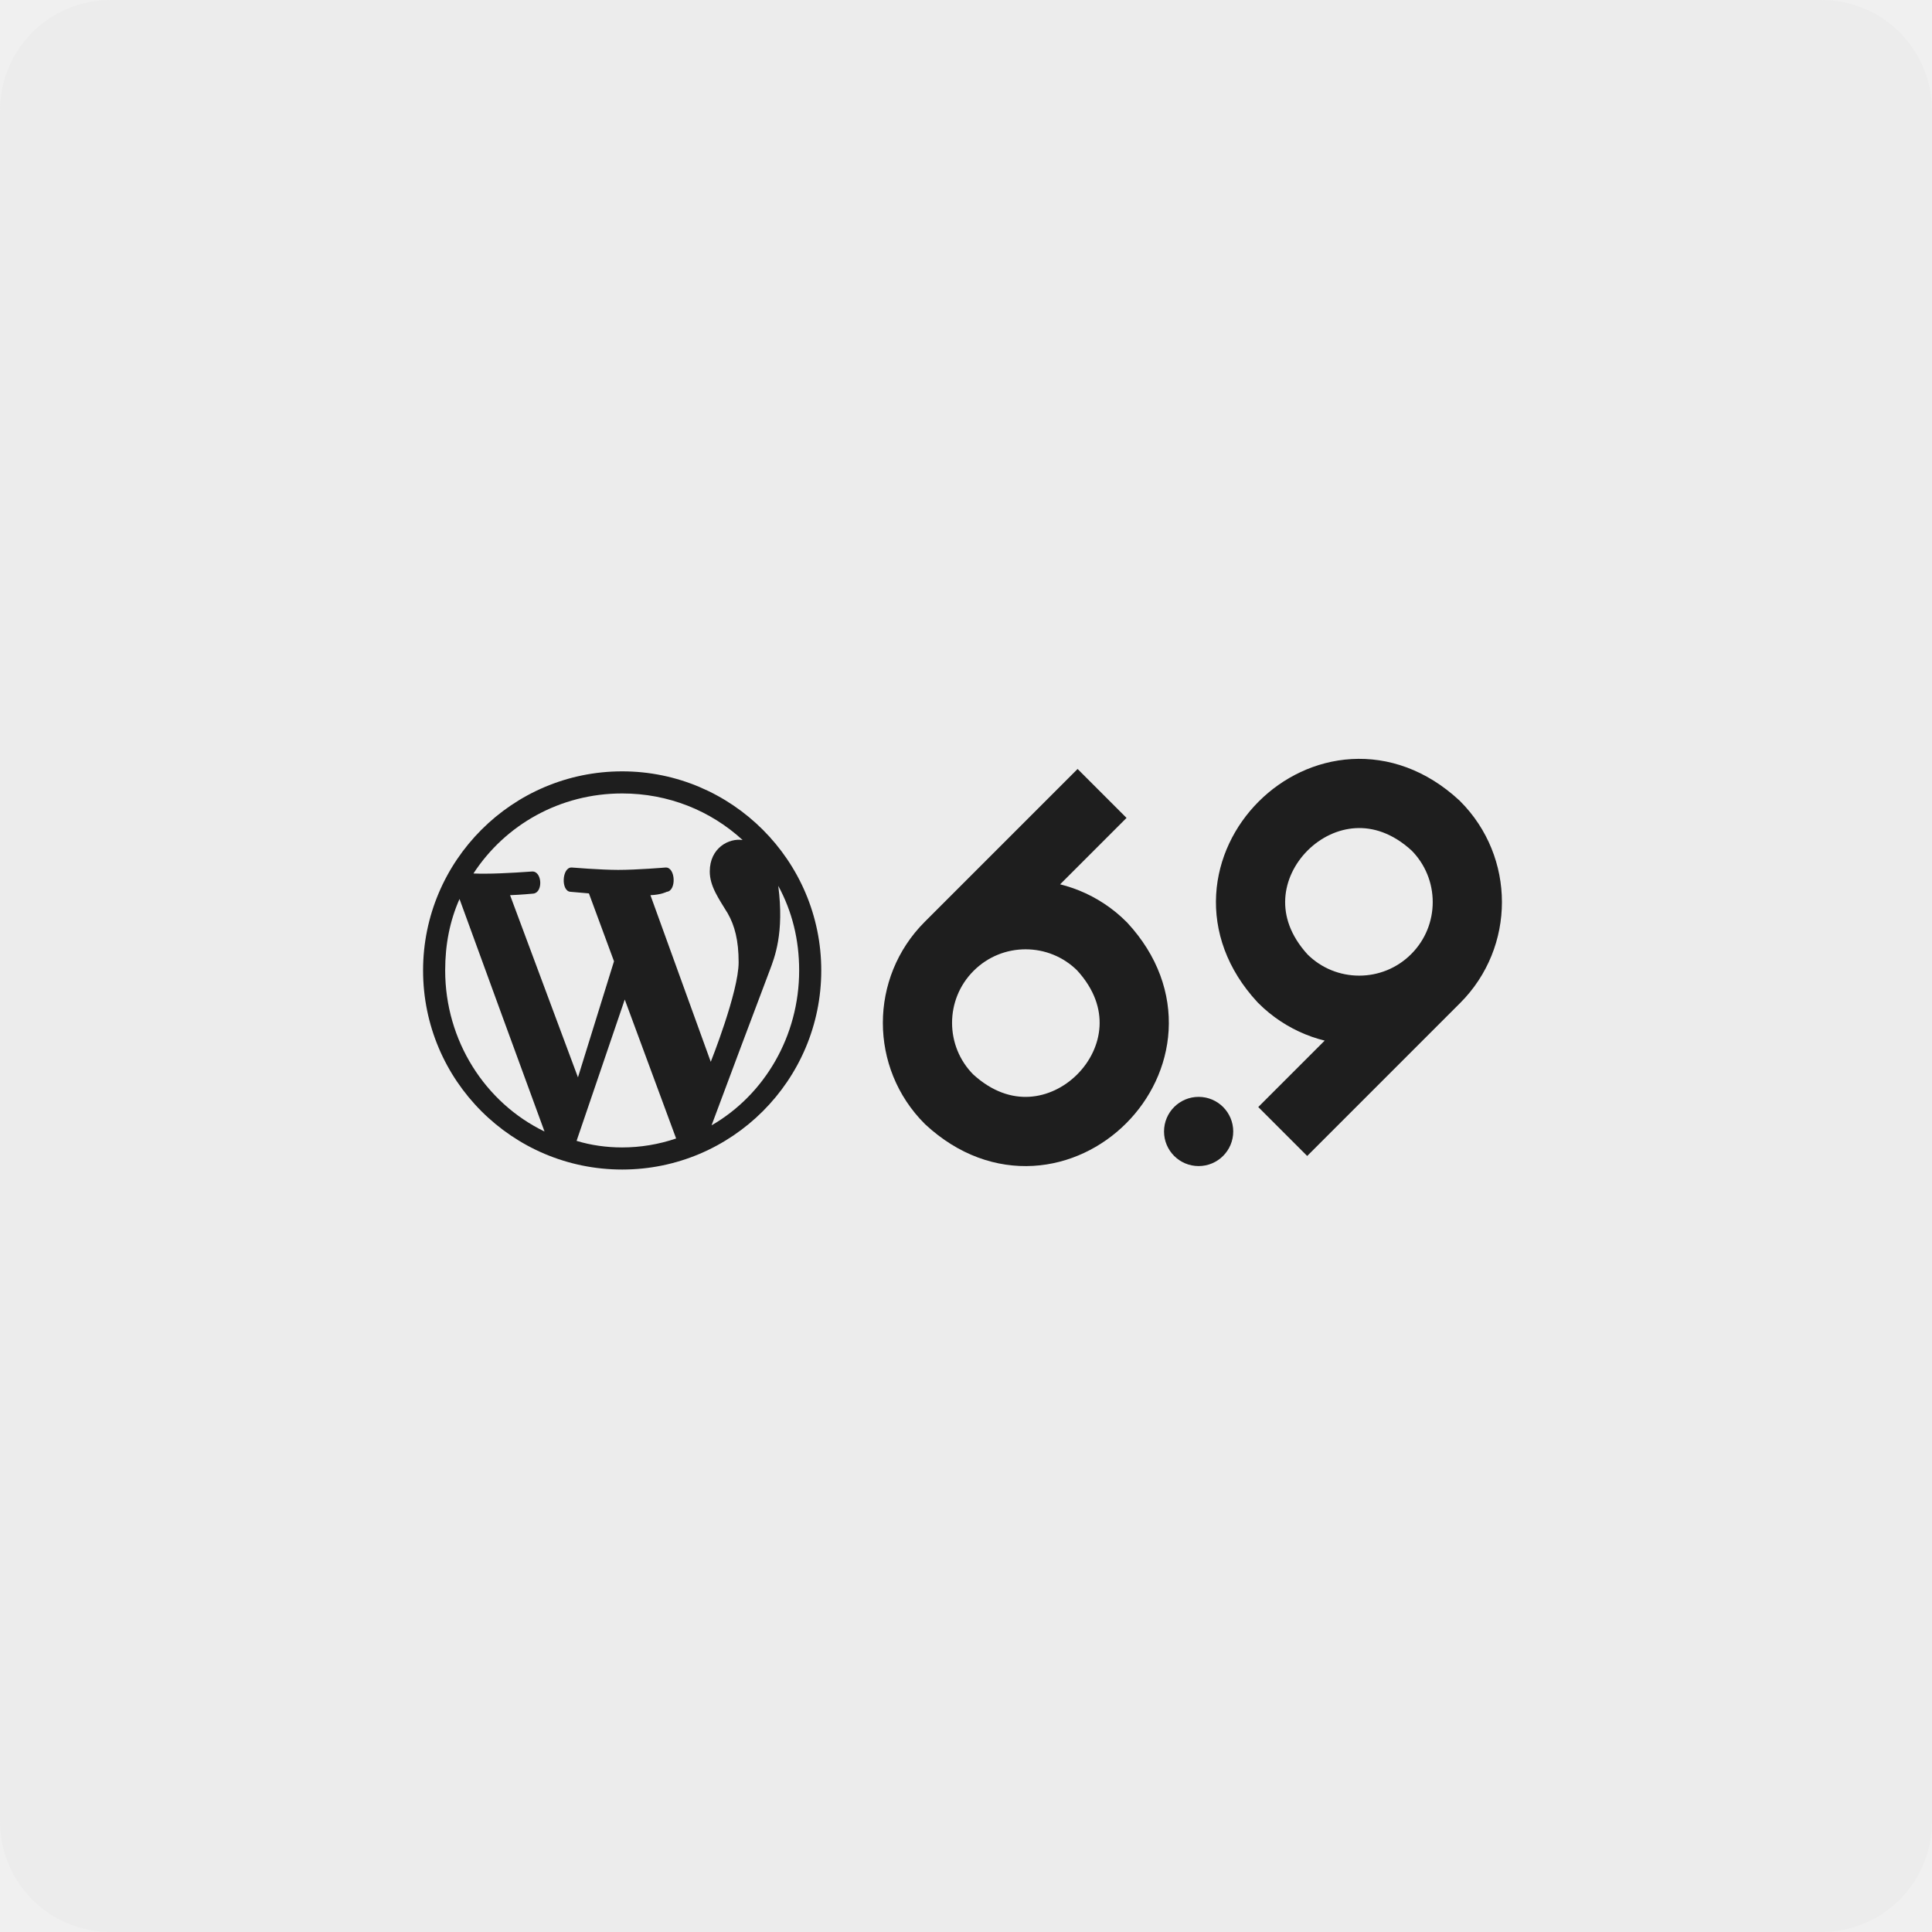
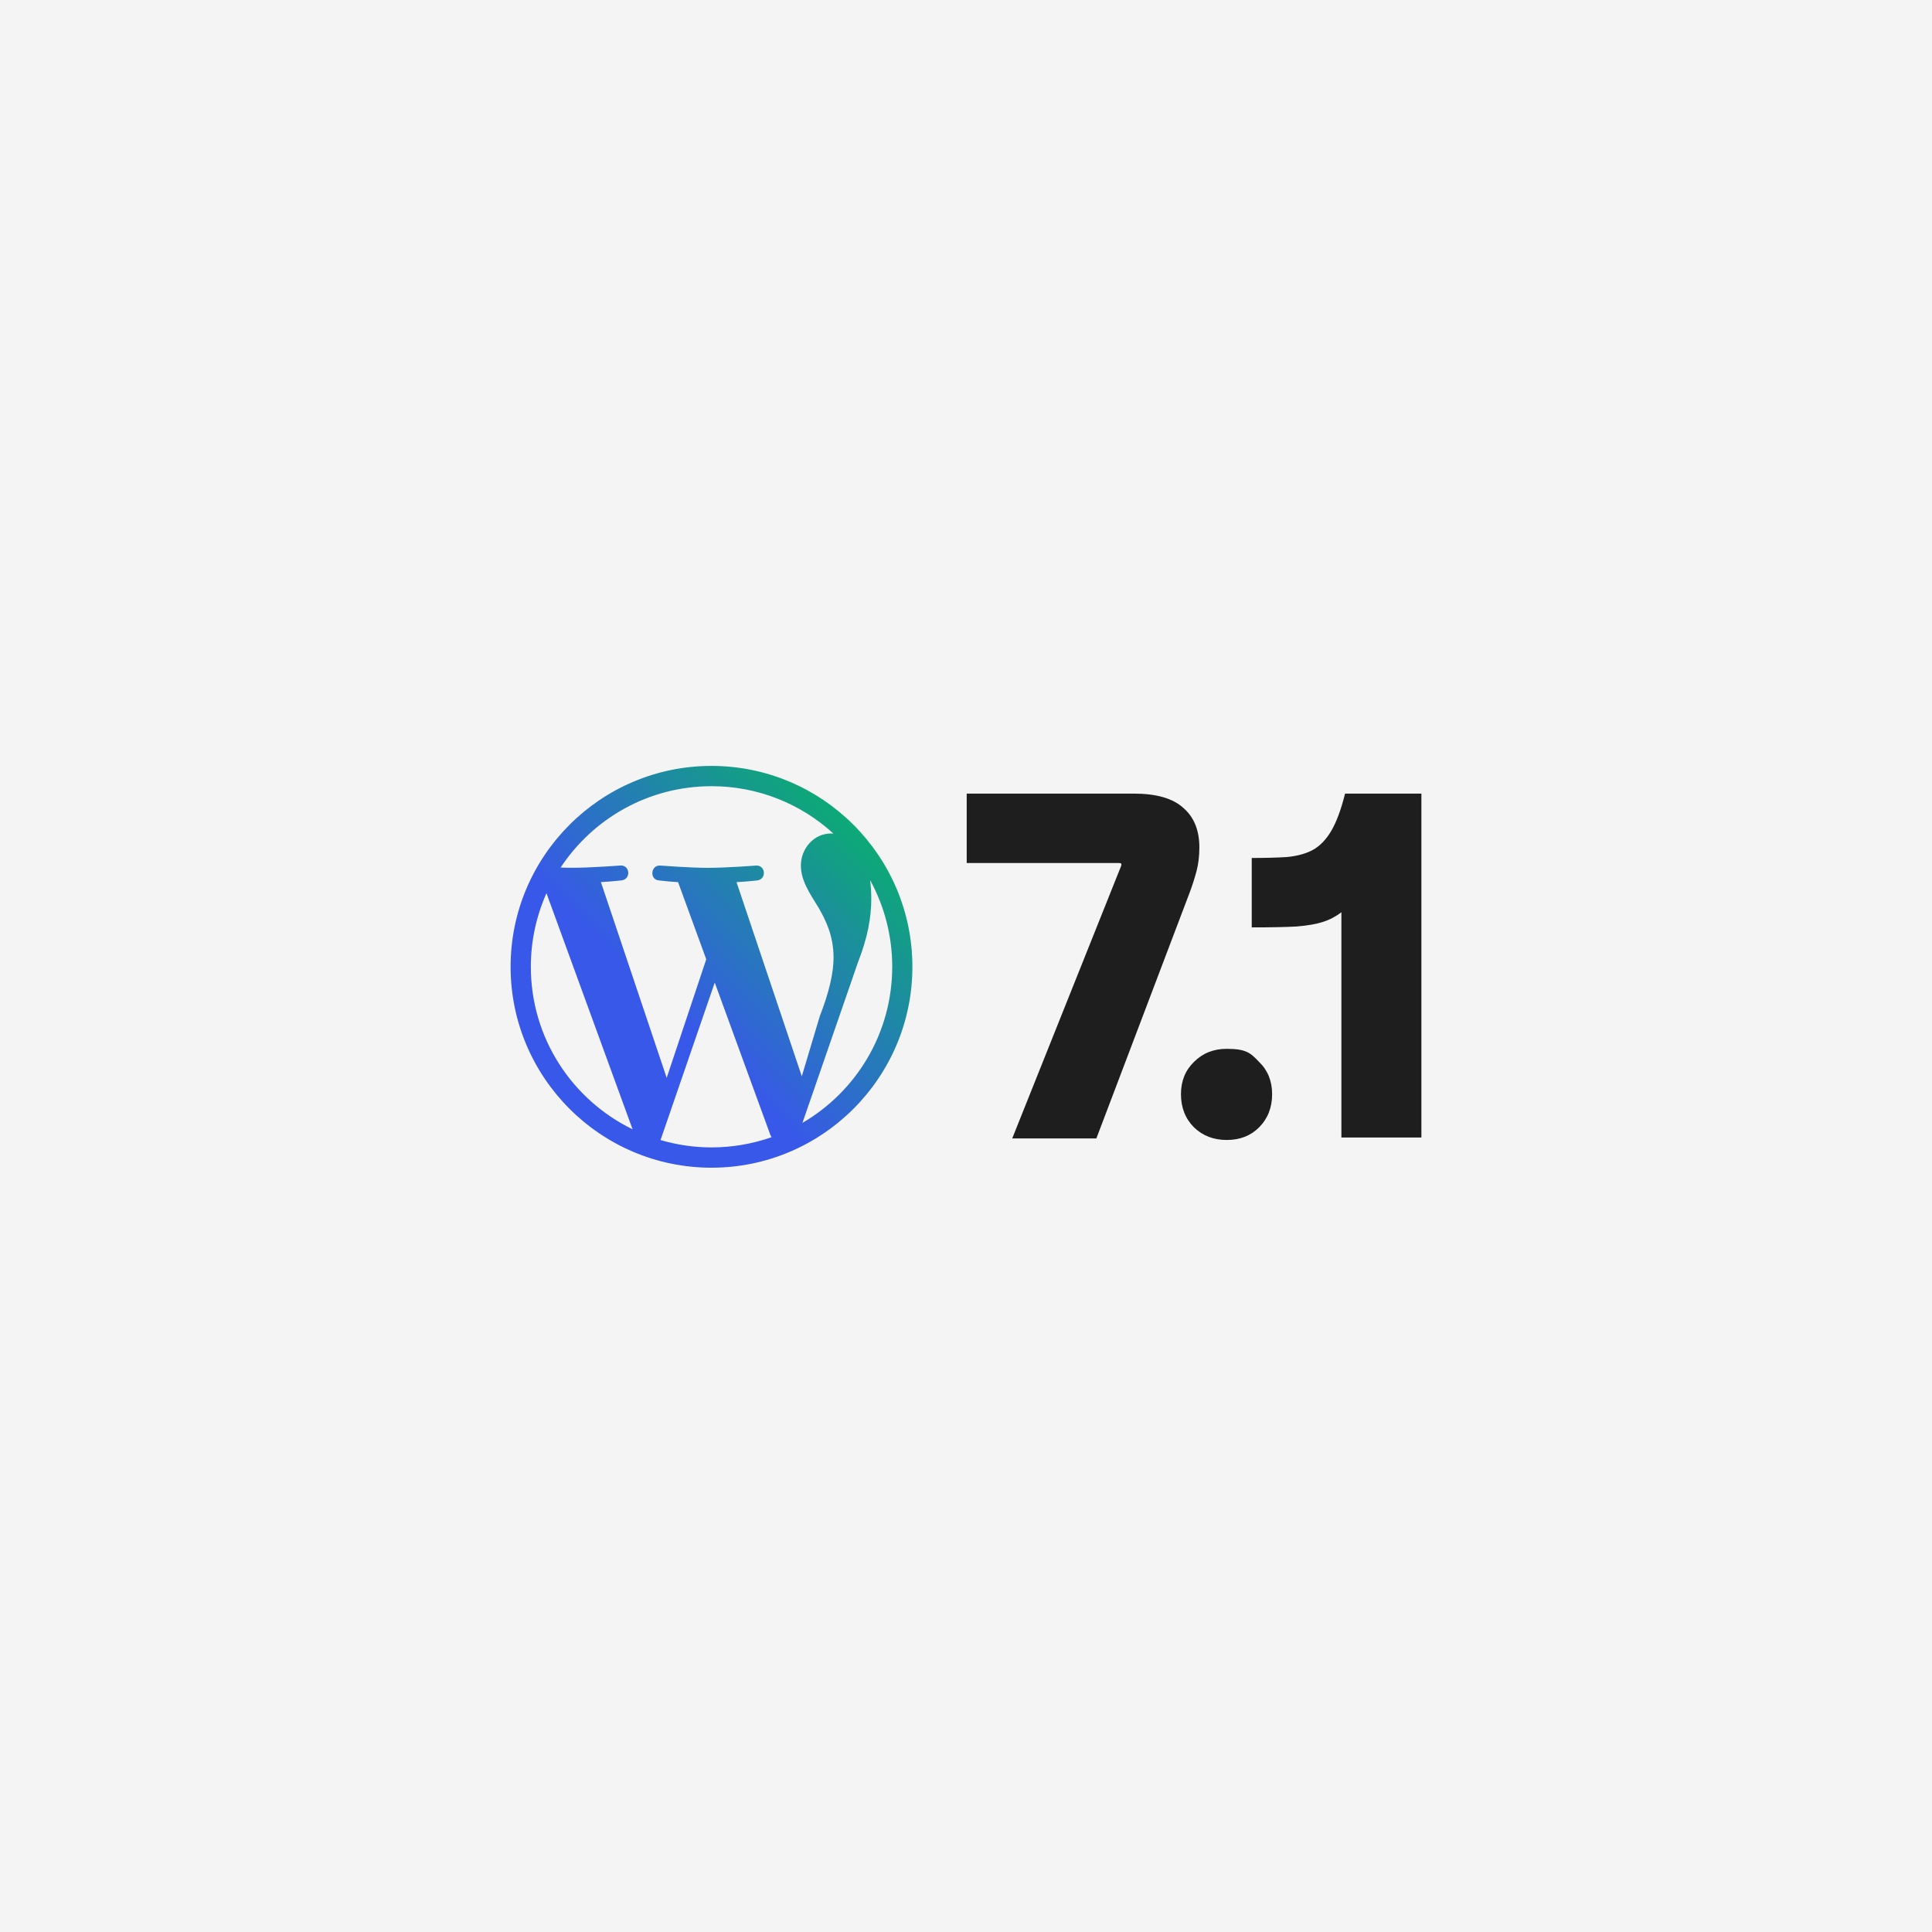
- <svg xmlns="http://www.w3.org/2000/svg" fill="none" viewBox="0 0 280 280">
-   <path fill="#ececec" d="M0 16C0 7.163 7.163 0 16 0h248c8.837 0 16 7.163 16 16v248c0 8.837-7.163 16-16 16H16c-8.837 0-16-7.163-16-16z" />
+ <svg xmlns="http://www.w3.org/2000/svg" width="280" height="280" fill="none">
+   <linearGradient id="c" x1="132.23" x2="73.999" y1="111.81" y2="170.04" gradientUnits="userSpaceOnUse">
+     <stop offset="0" stop-color="#00c253" />
+     <stop offset=".6" stop-color="#3858e9" />
+   </linearGradient>
+   <clipPath id="a">
+     <path d="M0 0h280v280H0z" />
+   </clipPath>
  <g clip-path="url(#a)">
-     <path stroke="#1e1e1e" stroke-miterlimit="10" stroke-width="10.03" d="M137.555 137.157c6.121-6.121 16.043-6.121 22.164 0 14.116 15.284-6.887 36.278-22.164 22.164-6.12-6.119-6.12-16.043 0-22.164ZM137.555 137.156l22.164-22.164M208.067 141.821c-6.121 6.121-16.044 6.121-22.165 0-14.116-15.284 6.887-36.278 22.165-22.165 6.119 6.12 6.119 16.044 0 22.165ZM208.066 141.822l-22.164 22.164" />
-     <circle cx="173.714" cy="163.981" r="5.015" fill="#1e1e1e" />
+     <path fill="#f4f4f4" d="M0 0h280v280H0z" />
+     <path fill="url(#c)" d="M74 140.117c0 16.053 13.062 29.115 29.115 29.115s29.116-13.062 29.116-29.115c0-16.054-13.054-29.116-29.116-29.116S74 124.063 74 140.117m17.689 23.555c-8.741-4.247-14.756-13.195-14.756-23.564 0-3.792.818-7.394 2.264-10.658l12.484 34.222zm11.435 2.619c-2.57 0-5.048-.38-7.395-1.066l7.857-22.82 8.047 22.043c.05.132.116.248.19.364a26.4 26.4 0 0 1-8.691 1.479zm21.159-26.67c1.487-3.735 1.991-6.717 1.991-9.378 0-.958-.066-1.859-.174-2.693a26.07 26.07 0 0 1 3.206 12.558c0 9.659-5.23 18.086-13.013 22.63l7.998-23.117zm-3.487-18.805c-.116-.008-.223-.024-.33-.024-2.578 0-4.396 2.239-4.396 4.643 0 2.156 1.239 3.982 2.578 6.138.991 1.744 2.156 3.983 2.156 7.222 0 2.247-.661 5.064-1.991 8.468l-2.611 8.725-9.46-28.141c1.578-.082 2.991-.248 2.991-.248 1.405-.165 1.239-2.239-.165-2.156 0 0-4.238.331-6.981.331-2.578 0-6.9-.331-6.9-.331-1.412-.083-1.577 2.074-.164 2.156 0 0 1.338.166 2.75.248l4.082 11.179-5.734 17.185-9.534-28.372c1.586-.083 2.99-.248 2.99-.248 1.405-.165 1.24-2.239-.164-2.156 0 0-4.239.33-6.982.33-.487 0-1.074-.008-1.685-.033 4.693-7.097 12.732-11.79 21.878-11.79a26.04 26.04 0 0 1 17.672 6.882z" />
+     <g fill="#1e1e1e">
+       <path d="M194.405 164.858v-32.652a8.5 8.5 0 0 1-2.665 1.4q-1.4.466-3.799.666-2.331.133-6.53.133v-10.062q2.933 0 5.064-.133 2.199-.2 3.732-1 1.6-.866 2.732-2.798 1.133-1.933 1.999-5.398H206v49.844zM177.792 165.213q-2.863 0-4.751-1.829-1.887-1.897-1.887-4.81 0-2.845 1.887-4.674 1.888-1.897 4.751-1.897c2.863 0 3.471.632 4.685 1.897q1.888 1.828 1.888 4.674 0 2.913-1.888 4.81-1.821 1.829-4.685 1.829M146.699 164.991l15.793-39.515q.133-.4-.266-.4h-22.123v-10.062h24.188q4.932 0 7.197 2.066 2.332 2 2.332 5.731 0 1.865-.4 3.398a32 32 0 0 1-.999 3.132l-13.527 35.65z" />
+     </g>
  </g>
-   <path fill="#1e1e1e" d="M119.023 140.644c0-15.898-12.955-28.854-28.854-28.854-15.927 0-28.854 12.956-28.854 28.854 0 15.928 12.927 28.854 28.854 28.854 15.899 0 28.854-12.926 28.854-28.854m-35.26 15.495-9.839-26.402c1.587-.057 3.376-.23 3.376-.23 1.443-.174 1.27-3.261-.173-3.203 0 0-4.184.317-6.838.317-.52 0-1.068 0-1.674-.029 4.588-7.04 12.523-11.599 21.554-11.599 6.723 0 12.84 2.51 17.457 6.752-1.962-.317-4.761 1.125-4.761 4.559 0 2.135 1.298 3.924 2.597 6.059 1.01 1.76 1.587 3.924 1.587 7.098 0 4.299-4.04 14.427-4.04 14.427l-8.743-24.151c1.559-.057 2.366-.49 2.366-.49 1.443-.144 1.27-3.607-.173-3.52 0 0-4.155.346-6.867.346-2.51 0-6.723-.346-6.723-.346-1.442-.087-1.616 3.462-.173 3.52l2.655.231 3.635 9.839zm27.787-15.495c.693-1.846 2.135-5.395 1.241-12.263 2.02 3.722 3.029 7.82 3.029 12.263 0 9.493-4.991 18.005-12.695 22.449 2.799-7.474 5.597-15.004 8.425-22.449m-32.634 23.343c-8.598-4.155-14.398-13.157-14.398-23.343 0-3.751.664-7.156 2.078-10.358 4.097 11.224 8.194 22.477 12.32 33.701m11.628-19.13 7.445 20.14a24.3 24.3 0 0 1-7.82 1.298c-2.28 0-4.53-.317-6.607-.952 2.337-6.867 4.674-13.677 6.982-20.486" />
-   <defs>
-     <clipPath id="a">
-       <path fill="#fff" d="M127.726 109.5h90.226v59.998h-90.226z" />
-     </clipPath>
-   </defs>
</svg>
